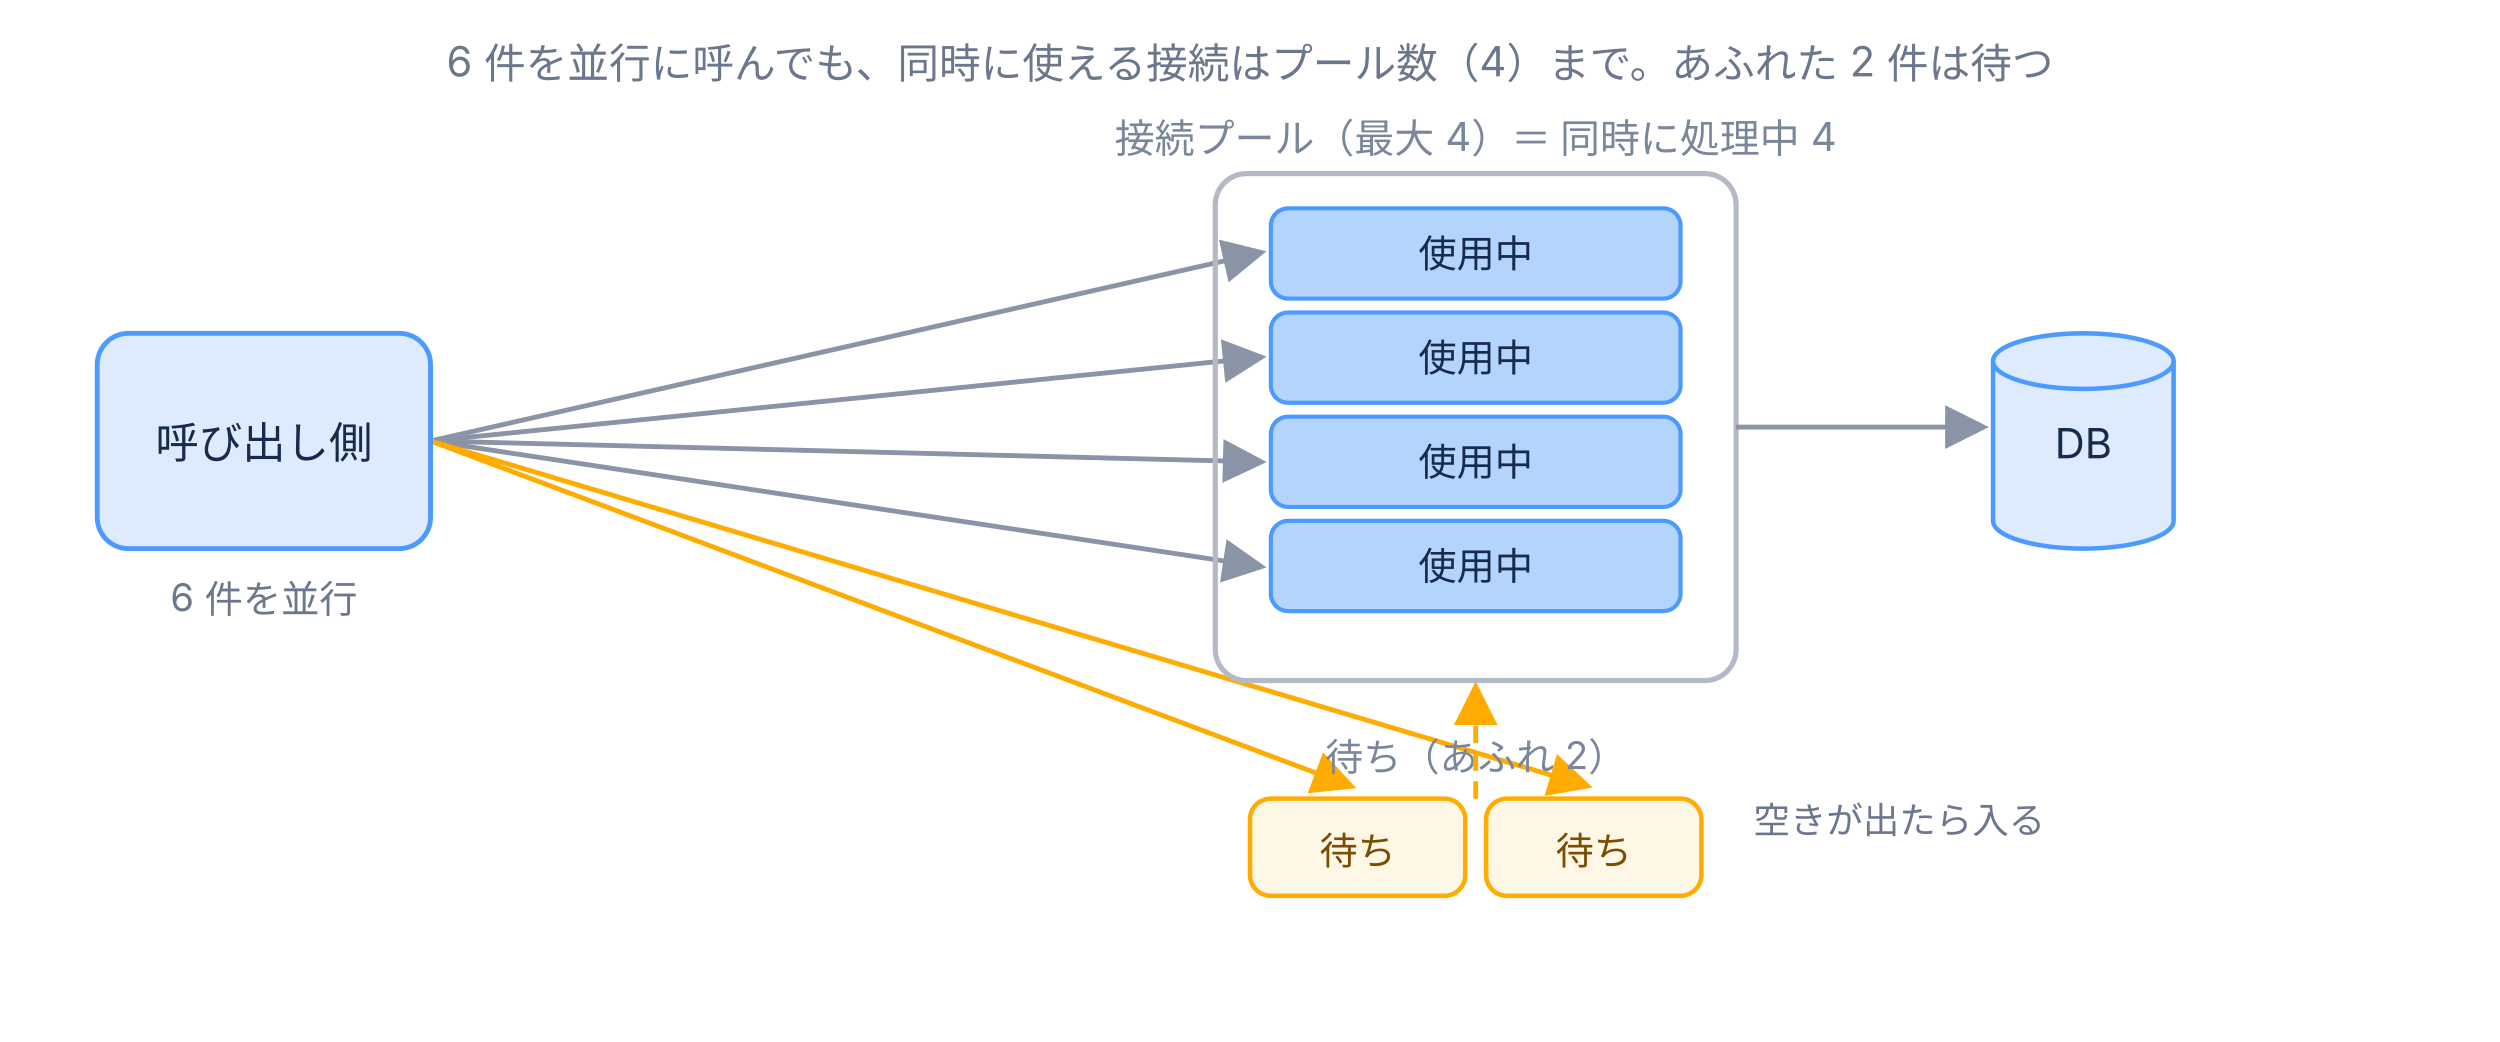
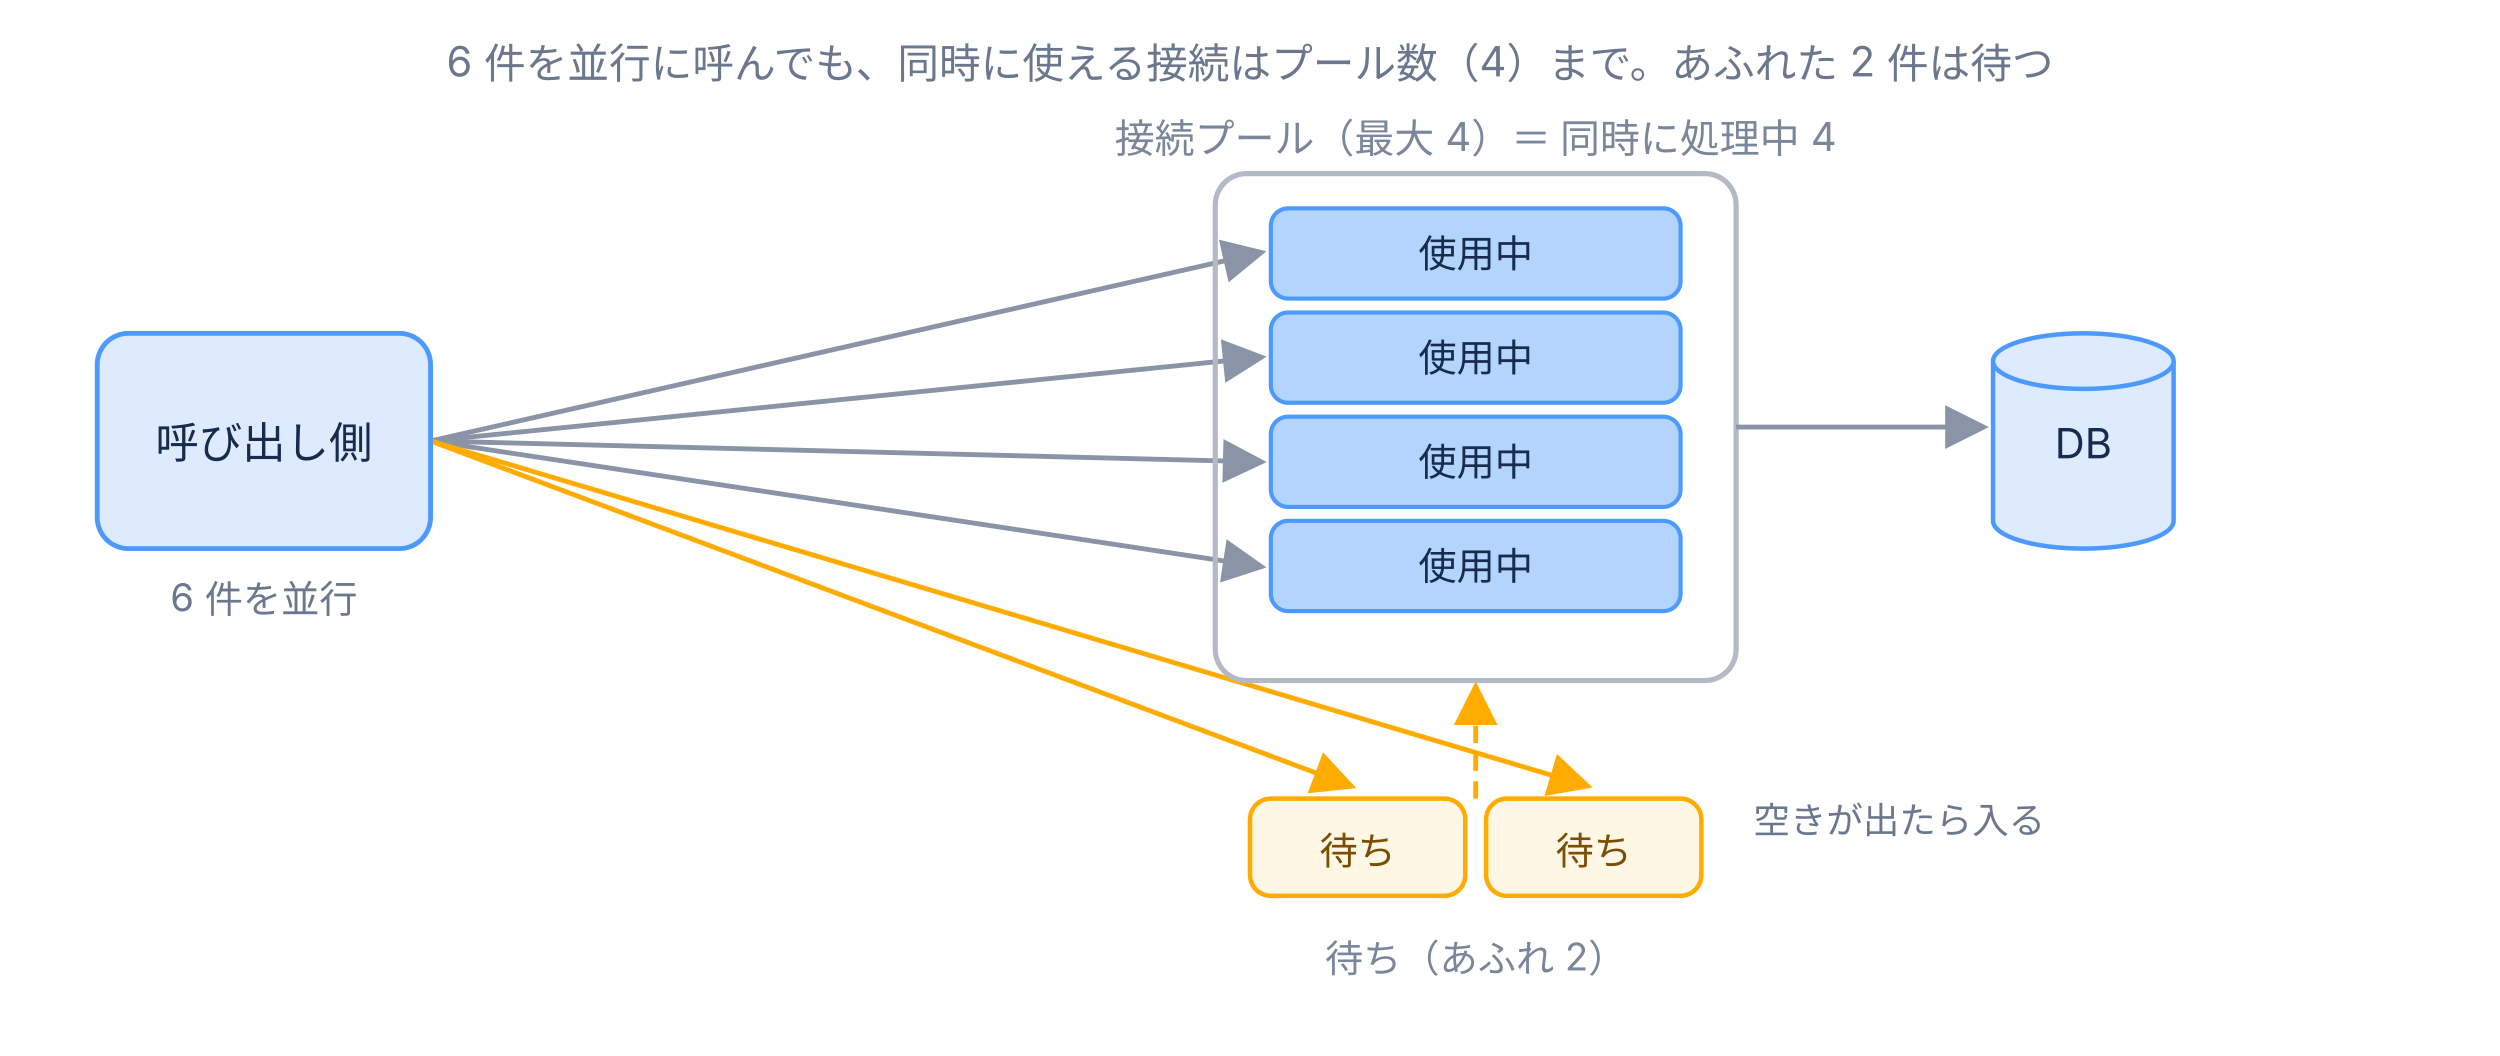
- <svg xmlns="http://www.w3.org/2000/svg" width="720" height="300" viewBox="0 0 720 300" font-family="-apple-system, BlinkMacSystemFont, &quot;Hiragino Kaku Gothic ProN&quot;, &quot;Hiragino Sans&quot;, &quot;Noto Sans JP&quot;, Meiryo, sans-serif">
+ <svg xmlns="http://www.w3.org/2000/svg" width="720" height="304" viewBox="0 0 720 304" font-family="-apple-system, BlinkMacSystemFont, &quot;Hiragino Kaku Gothic ProN&quot;, &quot;Hiragino Sans&quot;, &quot;Noto Sans JP&quot;, Meiryo, sans-serif">
  <defs>
    <marker id="g" markerWidth="9" markerHeight="9" refX="7" refY="4.5" orient="auto">
      <path d="M0,0 L9,4.5 L0,9 z" fill="#8A94A6" />
    </marker>
    <marker id="am" markerWidth="9" markerHeight="9" refX="7" refY="4.5" orient="auto">
      <path d="M0,0 L9,4.5 L0,9 z" fill="#FFAB00" />
    </marker>
  </defs>
  <text x="360" y="22" text-anchor="middle" fill="#6B778C" font-size="12">6 件を並行に呼んでも、同時に使える接続はプール数（4）まで。あふれた 2 件は待つ</text>
  <path d="M124,127 L362,73" fill="none" stroke="#8A94A6" stroke-width="1.4" marker-end="url(#g)" />
  <path d="M124,127 L362,103" fill="none" stroke="#8A94A6" stroke-width="1.4" marker-end="url(#g)" />
  <path d="M124,127 L362,133" fill="none" stroke="#8A94A6" stroke-width="1.4" marker-end="url(#g)" />
  <path d="M124,127 L362,163" fill="none" stroke="#8A94A6" stroke-width="1.4" marker-end="url(#g)" />
  <path d="M124,127 L388,226" fill="none" stroke="#FFAB00" stroke-width="1.4" marker-end="url(#am)" />
  <path d="M124,127 L456,226" fill="none" stroke="#FFAB00" stroke-width="1.4" marker-end="url(#am)" />
  <rect x="28" y="96" width="96" height="62" rx="9" fill="#DEEBFF" stroke="#4C9AFF" stroke-width="1.4" />
  <text x="76" y="132" text-anchor="middle" fill="#172B4D" font-size="12.5">呼び出し側</text>
  <text x="76" y="176" text-anchor="middle" fill="#6B778C" font-size="11">6 件を並行</text>
  <text x="425" y="44" text-anchor="middle" fill="#7A869A" font-size="11.5">接続プール（最大 4）＝ 同時に処理中 4</text>
  <rect x="350" y="50" width="150" height="146" rx="9" fill="none" stroke="#B3BAC5" stroke-width="1.5" />
  <rect x="366" y="60" width="118" height="26" rx="5" fill="#B3D4FC" stroke="#4C9AFF" stroke-width="1.2" />
  <text x="425" y="77" text-anchor="middle" fill="#172B4D" font-size="11">使用中</text>
  <rect x="366" y="90" width="118" height="26" rx="5" fill="#B3D4FC" stroke="#4C9AFF" stroke-width="1.2" />
  <text x="425" y="107" text-anchor="middle" fill="#172B4D" font-size="11">使用中</text>
  <rect x="366" y="120" width="118" height="26" rx="5" fill="#B3D4FC" stroke="#4C9AFF" stroke-width="1.2" />
  <text x="425" y="137" text-anchor="middle" fill="#172B4D" font-size="11">使用中</text>
  <rect x="366" y="150" width="118" height="26" rx="5" fill="#B3D4FC" stroke="#4C9AFF" stroke-width="1.2" />
  <text x="425" y="167" text-anchor="middle" fill="#172B4D" font-size="11">使用中</text>
  <path d="M574,104 V150 a26,8 0 0 0 52,0 V104" fill="#DEEBFF" stroke="#4C9AFF" stroke-width="1.3" />
  <ellipse cx="600" cy="104" rx="26" ry="8" fill="#DEEBFF" stroke="#4C9AFF" stroke-width="1.3" />
  <text x="600" y="132" text-anchor="middle" fill="#172B4D" font-size="12">DB</text>
  <path d="M500,123 L570,123" fill="none" stroke="#8A94A6" stroke-width="1.4" marker-end="url(#g)" />
-   <text x="425" y="222" text-anchor="middle" fill="#7A869A" font-size="11">待ち（あふれ 2）</text>
+   <text x="425" y="280" text-anchor="middle" fill="#7A869A" font-size="11">待ち（あふれ 2）</text>
  <rect x="360" y="230" width="62" height="28" rx="6" fill="#FFF7E6" stroke="#FFAB00" stroke-width="1.3" />
  <text x="391" y="249" text-anchor="middle" fill="#7A4D00" font-size="11">待ち</text>
  <rect x="428" y="230" width="62" height="28" rx="6" fill="#FFF7E6" stroke="#FFAB00" stroke-width="1.3" />
  <text x="459" y="249" text-anchor="middle" fill="#7A4D00" font-size="11">待ち</text>
  <path d="M425,230 L425,199" fill="none" stroke="#FFAB00" stroke-width="1.4" stroke-dasharray="5 3" marker-end="url(#am)" />
  <text x="505" y="240" fill="#6B778C" font-size="10.5">空きが出たら入る</text>
</svg>
